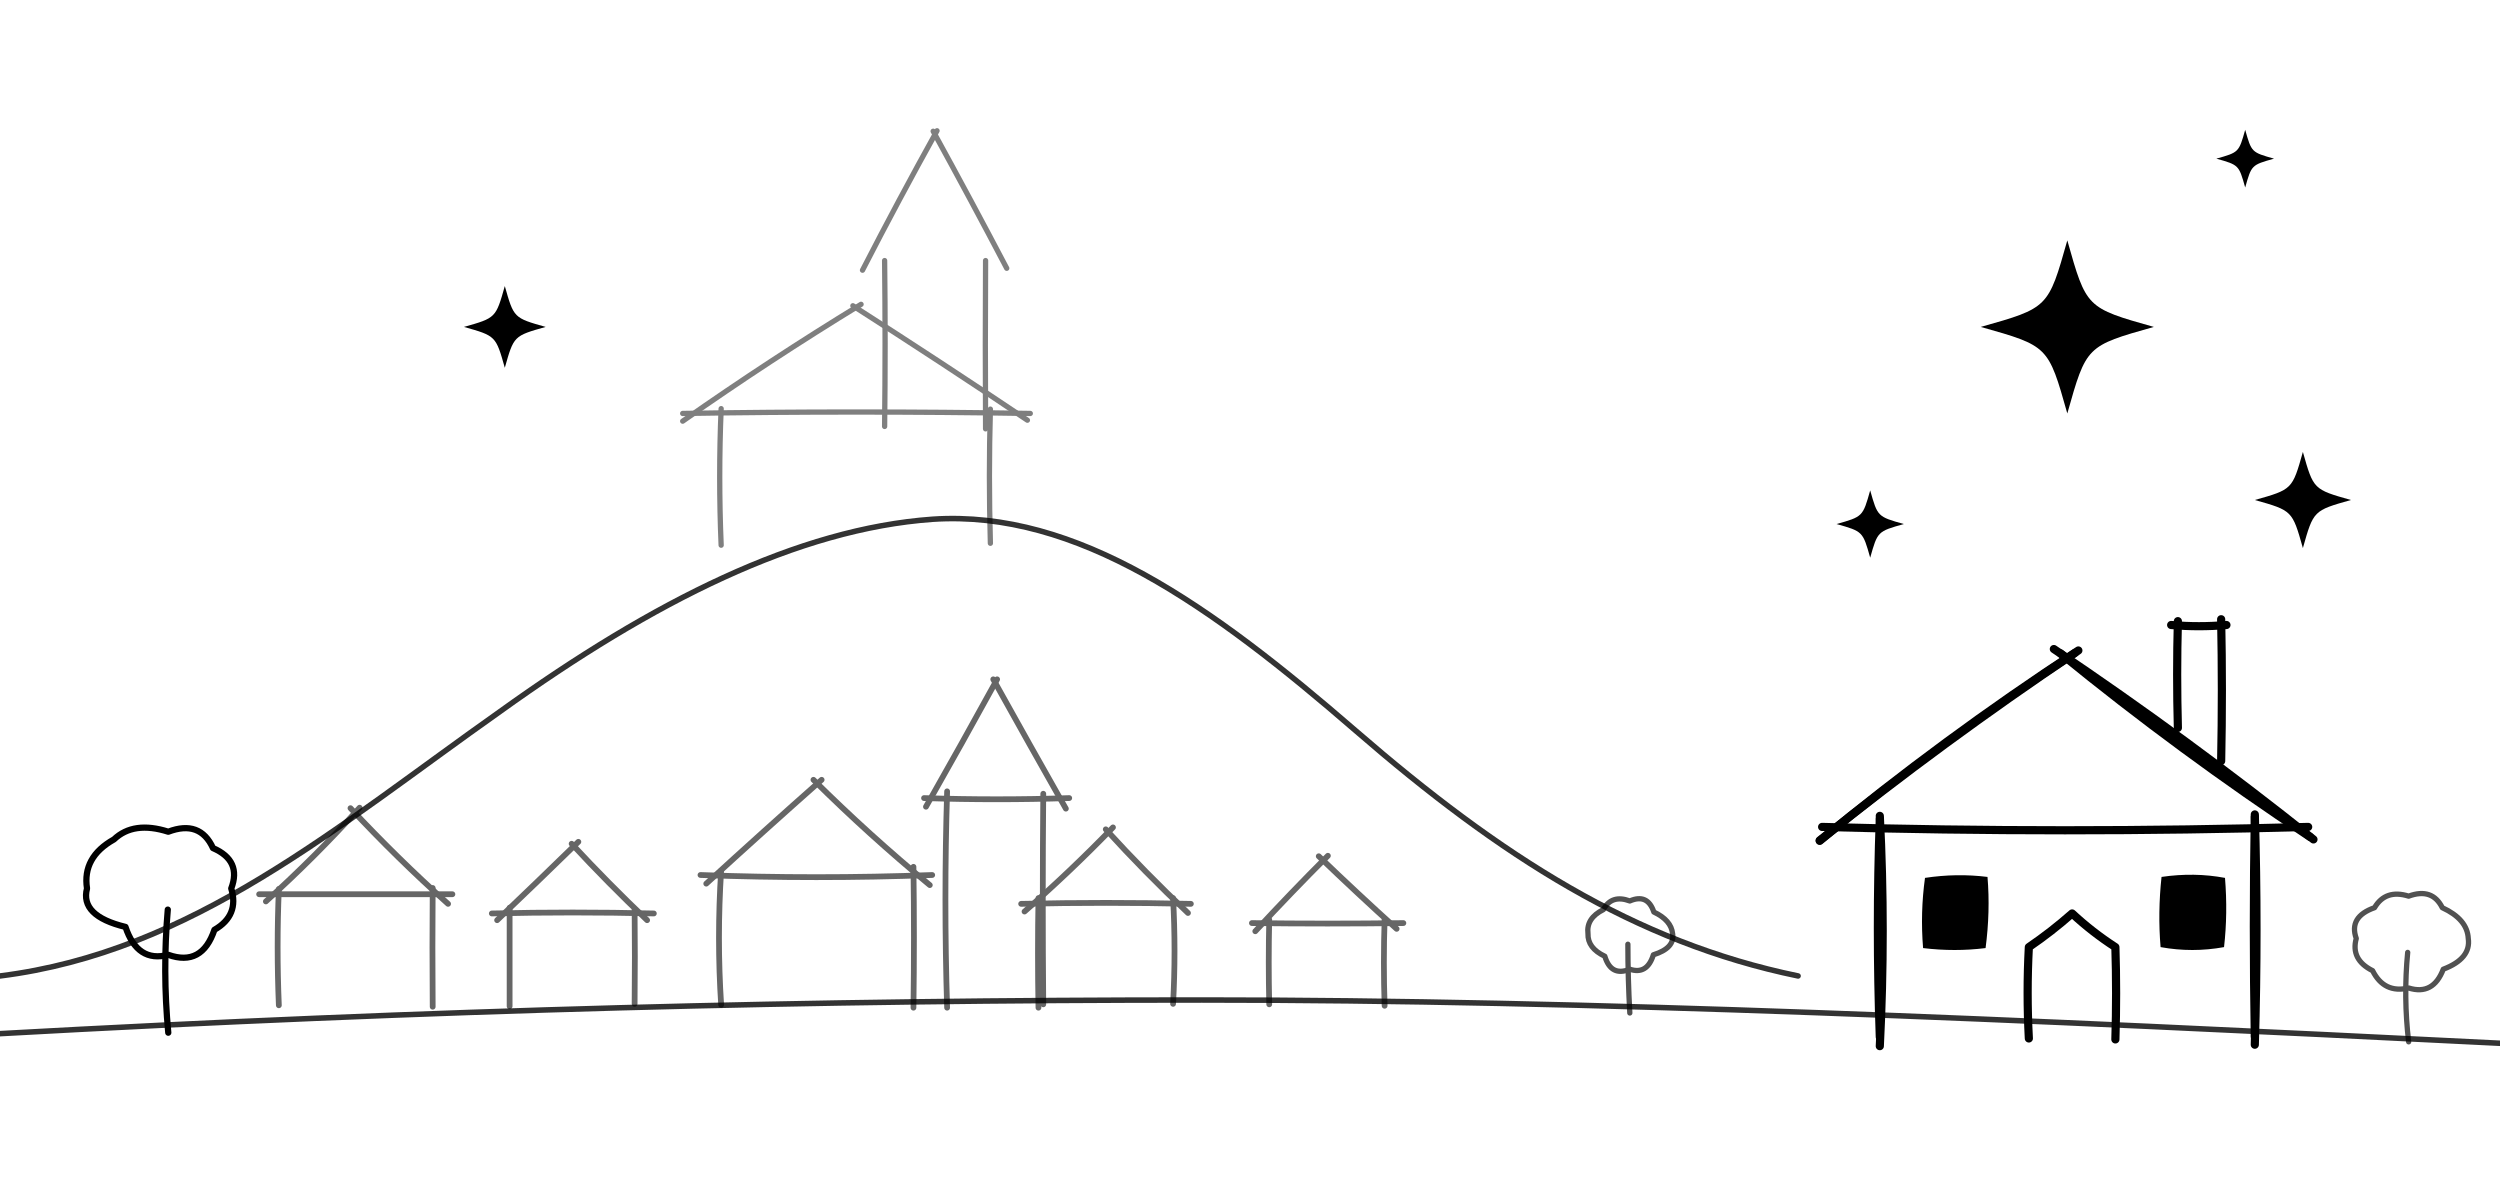
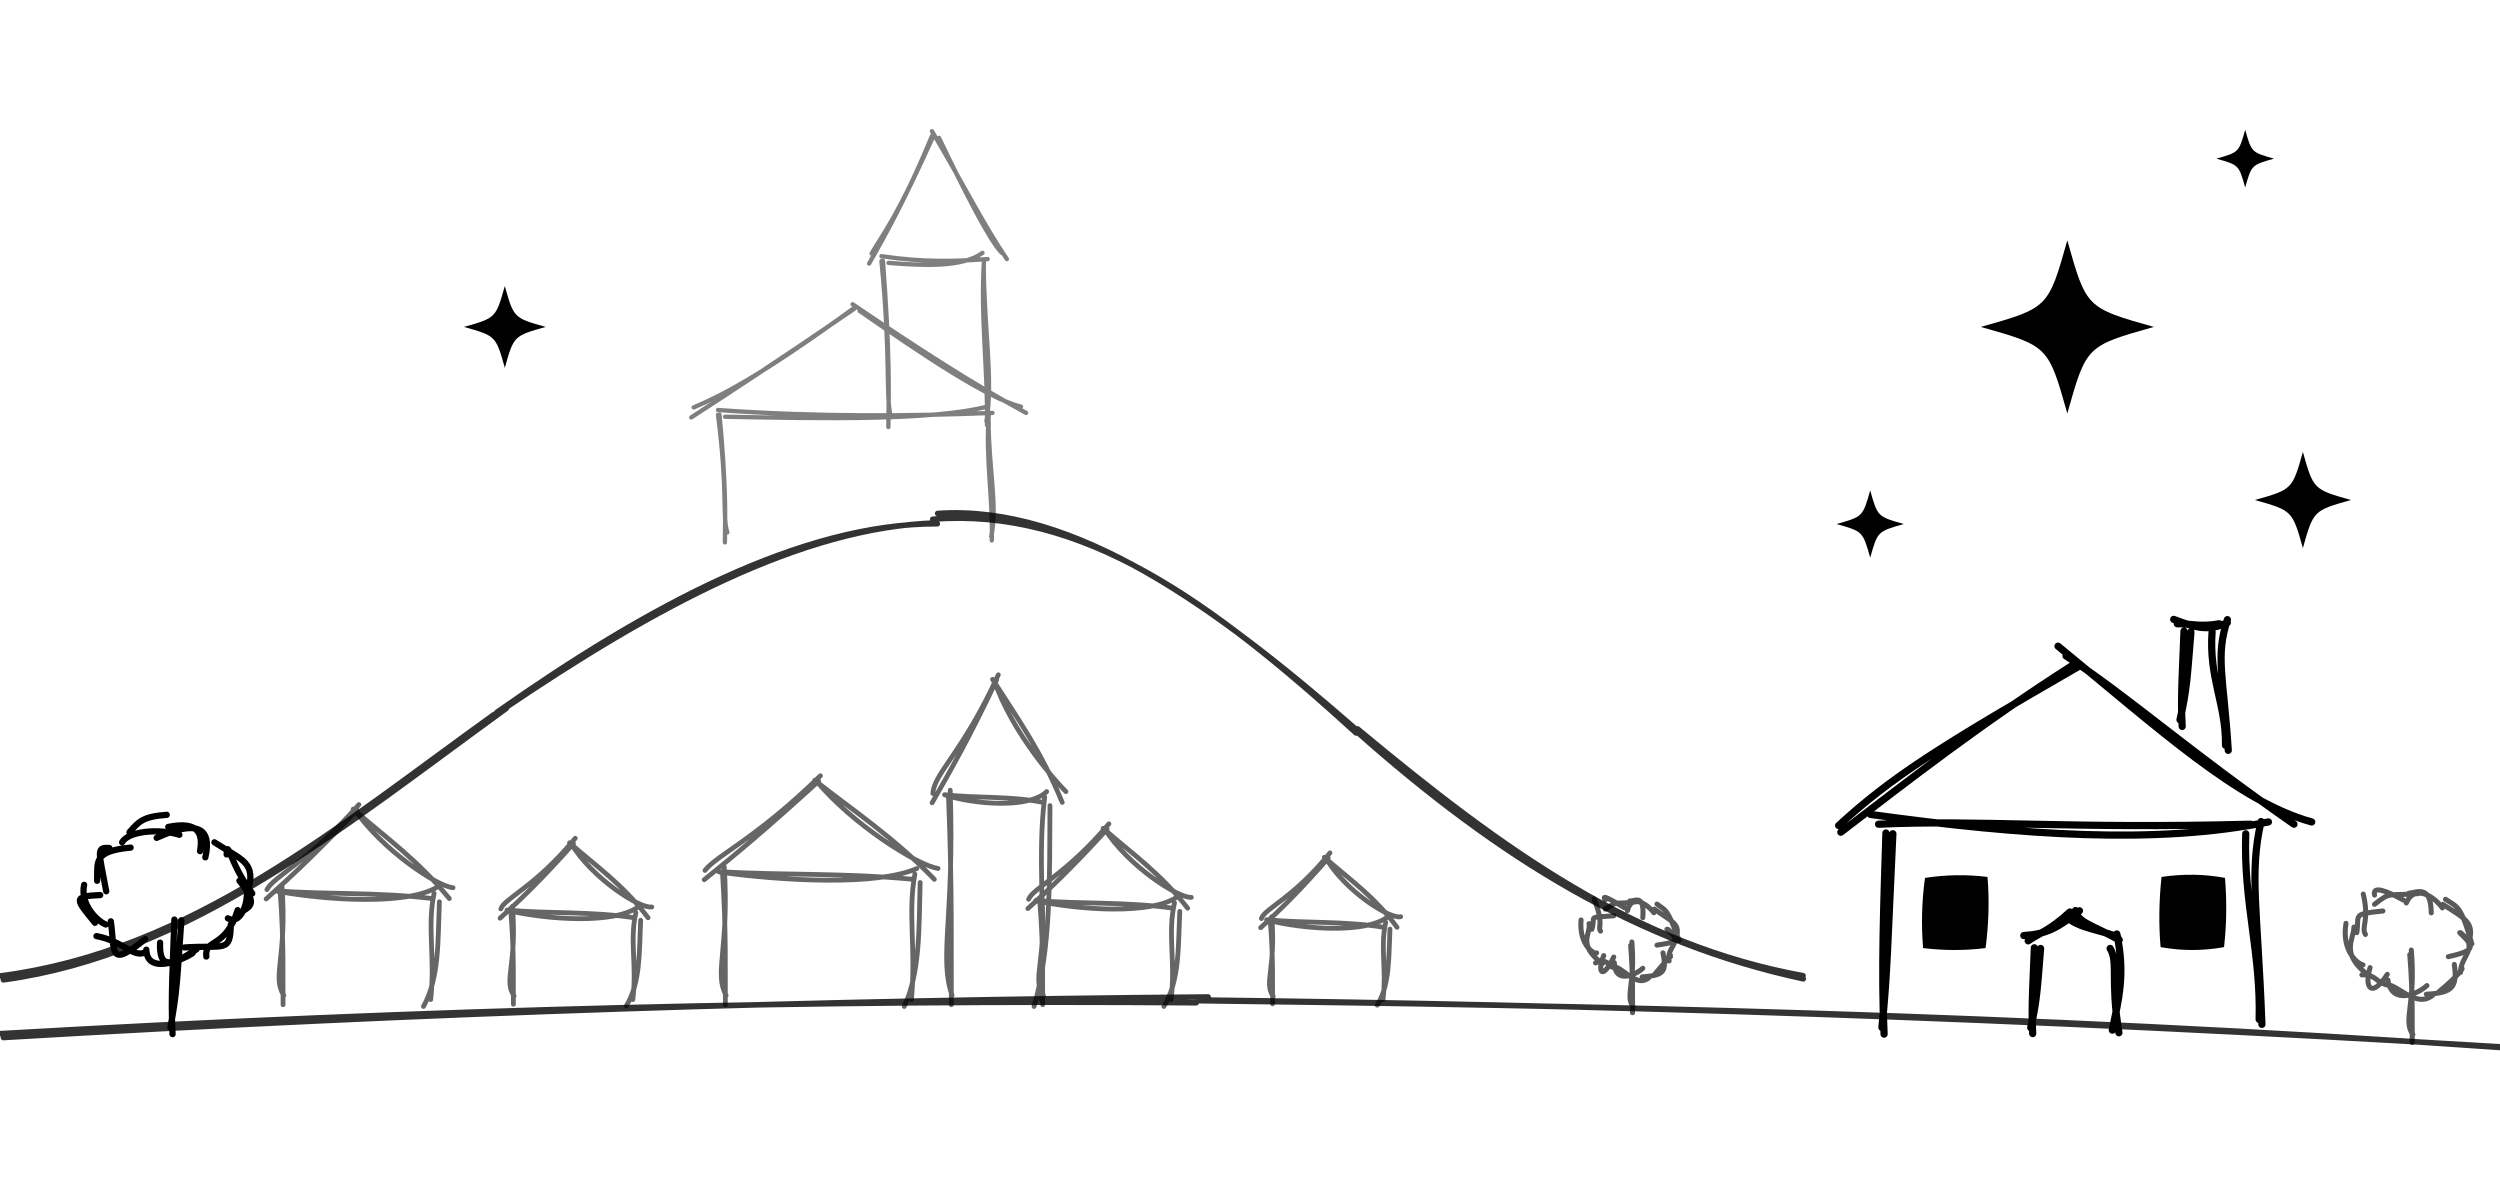
<svg class="cimburk" viewBox="0 0 520 250" role="img" aria-label="Hrad Cimburk nad Městečkem Trnávka a prázdninový dům pod hvězdami">
  <g fill="none" stroke="currentColor" stroke-linecap="round" stroke-linejoin="round">
    <g fill="currentColor" stroke="none">
      <path d="M430 50 C433.96 64.04 433.96 64.04 448 68 C433.96 71.96 433.96 71.96 430 86 C426.04 71.96 426.04 71.96 412 68 C426.04 64.04 426.04 64.04 430 50 Z" />
      <path d="M479 94 C481.2 101.8 481.2 101.8 489 104 C481.2 106.2 481.2 106.2 479 114 C476.8 106.2 476.8 106.2 469 104 C476.8 101.8 476.8 101.8 479 94 Z" />
      <path d="M389 102 C390.54 107.46 390.54 107.46 396 109 C390.54 110.54 390.54 110.54 389 116 C387.46 110.54 387.46 110.54 382 109 C387.46 107.46 387.46 107.46 389 102 Z" />
      <path d="M467 27 C468.32 31.68 468.32 31.68 473 33 C468.32 34.32 468.32 34.32 467 39 C465.68 34.32 465.68 34.32 461 33 C465.68 31.68 465.68 31.68 467 27 Z" />
      <path d="M105 59.5 C106.87 66.13 106.87 66.13 113.5 68 C106.87 69.87 106.87 69.87 105 76.5 C103.13 69.87 103.13 69.87 96.5 68 C103.13 66.13 103.13 66.13 105 59.5 Z" />
    </g>
-     <g stroke-width="1.1" opacity="0.5">
-       <path d="M150.0 113.4 Q149.4 99.2 150.0 85.0" />
-       <path d="M206.0 113.0 Q205.6 99.0 206.0 85.1" />
-       <path d="M142.0 86.0 Q178.1 85.4 214.3 86.0" />
-       <path d="M142.0 87.6 Q160.1 74.9 179.1 63.3" />
-       <path d="M177.4 63.6 Q195.7 75.3 213.7 87.4" />
-       <path d="M184.0 88.7 Q184.2 71.5 184.0 54.2" />
-       <path d="M205.0 89.2 Q204.9 71.7 205.0 54.2" />
-       <path d="M179.4 56.2 Q186.9 41.6 194.9 27.2" />
-       <path d="M194.1 27.3 Q201.9 41.5 209.4 55.8" />
+     <g stroke-width="0.9" opacity="0.5">
+       <path d="M151.287 110.742 C150.21 107.514, 151.431 102.469, 149.343 86.284 M150.778 112.82 C150.882 106.749, 150.987 100.403, 149.654 86.253 M150.813 86.681 C172.061 87.097, 193.688 87.474, 205.366 84.593 M149.347 85.287 C170.328 86.762, 189.393 86.548, 206.428 85.887 M205.623 87.487 C205.626 97.371, 207.557 105.273, 206.181 111.605 M205.66 86.377 C204.974 95.523, 206.523 103.346, 206.296 112.414" />
+       <path d="M144.287 84.742 C150.247 82.235, 158.469 77.99, 177.343 64.284 M143.778 86.82 C152.082 81.429, 160.408 76.022, 177.654 64.253 M178.813 64.681 C192.018 73.839, 205.403 82.851, 212.366 84.593 M177.347 63.287 C190.811 72.41, 202.477 79.947, 213.428 85.887" />
+       <path d="M185.287 86.742 C184.141 81.914, 185.362 75.268, 183.343 54.284 M184.778 88.82 C184.923 80.87, 185.027 72.645, 183.654 54.253 M184.813 54.681 C192.322 55.274, 200.211 55.65, 204.366 52.593 M183.347 53.287 C191.996 54.589, 198.728 54.374, 205.428 53.887 M204.623 55.487 C204.695 68.351, 206.626 79.231, 205.181 87.605 M204.66 54.377 C203.925 66.203, 205.475 76.707, 205.296 88.414" />
+       <path d="M181.287 52.742 C183.111 49.481, 187.232 44.436, 193.843 28.284 M180.778 54.82 C184.288 48.641, 187.798 42.295, 194.154 28.253 M195.313 28.681 C200.508 39.512, 205.846 50.094, 208.366 52.593 M193.847 27.287 C200.067 37.718, 204.509 46.665, 209.428 53.887" />
    </g>
    <g stroke-width="1.15" opacity="0.8">
-       <path d="M0 203 C40 198 70 172 104 148 C136 125 166 110 194 108 C224 106 252 126 282 152 C312 178 340 196 374 203" />
+       <path d="M0 203 C39.9 197.832, 70.247 171.958, 102.802 148.579 M0.708 203.813 C39.491 198.545, 71.319 171.994, 105.292 147.366 M104 148 C136.403 125.963, 166.962 109.685, 194.55 108.771 M103.356 148.149 C134.67 126.114, 166.707 108.863, 194.967 108.944 M194 108 C225.083 105.51, 251.849 124.913, 282.079 152.468 M195.021 106.8 C223.516 104.834, 252.945 126.278, 282.135 151.768 M282 152 C311.875 178.588, 340.633 196.194, 375.083 203.598 M282.365 151.603 C313.098 177.175, 340.169 196.554, 375.04 202.946" />
    </g>
-     <g stroke-width="1.2" opacity="0.6">
-       <path d="M58.0 209.1 Q57.5 197.0 58.0 184.9" />
-       <path d="M90.0 209.4 Q89.9 197.1 90.0 184.7" />
-       <path d="M53.9 186.0 Q74.0 186.0 94.1 186.0" />
-       <path d="M55.3 187.5 Q65.6 178.2 74.8 168.0" />
-       <path d="M72.9 168.1 Q82.6 178.5 93.2 188.0" />
-       <path d="M106.0 209.3 Q106.0 199.1 106.0 188.8" />
-       <path d="M132.0 208.8 Q132.1 199.0 132.0 189.2" />
-       <path d="M102.3 190.0 Q119.1 189.6 136.0 190.0" />
-       <path d="M103.4 191.4 Q111.9 183.3 120.3 175.1" />
-       <path d="M118.9 175.5 Q126.5 183.7 134.6 191.4" />
-       <path d="M150.0 209.0 Q149.1 195.1 150.0 181.1" />
-       <path d="M190.0 209.6 Q190.2 195.0 190.0 180.3" />
-       <path d="M145.7 182.0 Q169.8 182.9 193.9 182.0" />
-       <path d="M146.9 183.8 Q158.8 172.9 170.9 162.2" />
-       <path d="M169.2 162.2 Q180.8 173.7 193.4 184.1" />
-       <path d="M216.0 209.6 Q215.8 198.2 216.0 186.8" />
-       <path d="M244.0 208.8 Q244.6 197.8 244.0 186.8" />
-       <path d="M212.4 188.0 Q230.1 187.6 247.7 188.0" />
-       <path d="M213.1 189.6 Q222.7 181.2 231.5 172.1" />
-       <path d="M230.0 172.5 Q238.2 181.5 247.1 189.9" />
-       <path d="M264.0 208.9 Q263.8 200.1 264.0 191.3" />
-       <path d="M288.0 209.2 Q287.7 200.2 288.0 191.2" />
-       <path d="M260.4 192.0 Q276.1 192.2 291.9 192.0" />
-       <path d="M261.1 193.7 Q268.5 185.7 276.2 178.0" />
-       <path d="M274.3 178.1 Q282.3 185.8 290.5 193.2" />
-       <path d="M197.0 209.6 Q196.3 187.1 197.0 164.6" />
-       <path d="M217.0 208.9 Q216.8 187.0 217.0 165.1" />
-       <path d="M192.2 166.0 Q207.3 166.5 222.4 166.0" />
-       <path d="M192.6 167.8 Q200.1 154.6 207.4 141.3" />
-       <path d="M206.6 141.3 Q214.1 154.8 221.7 168.2" />
+     <g stroke-width="1" opacity="0.6">
+       <path d="M59.032 207.047 C56.504 203.106, 59.758 199.119, 58.649 184.358 M58.875 208.985 C58.809 203.147, 59.088 196.574, 58.278 185.474 M57.769 185.415 C68.133 187.27, 84.311 188.274, 90.71 184.649 M57.459 185.299 C68.14 186.093, 78.512 185.521, 89.942 186.899 M91.394 187.565 C91.059 195.69, 91.409 203.326, 88.082 209.347 M90.294 185.805 C88.806 192.907, 90.538 198.882, 89.588 207.905" />
+       <path d="M55.512 185.047 C56.948 182.271, 64.108 179.285, 74.649 167.358 M55.355 186.985 C60.553 182.344, 66.097 177.12, 74.278 168.474 M73.769 168.415 C79.551 176.819, 90.923 184.369, 94.23 184.649 M73.459 168.299 C80.318 174.273, 86.887 178.881, 93.462 186.899" />
+       <path d="M106.929 207.142 C104.674 203.955, 107.603 200.728, 106.584 188.522 M106.788 208.887 C106.728 204.118, 106.979 198.687, 106.25 189.527 M105.769 189.415 C113.822 191.271, 127.69 192.276, 132.71 188.649 M105.459 189.299 C114.312 190.093, 122.856 189.521, 131.942 190.899 M133.255 191.409 C132.932 198.1, 133.247 204.352, 130.274 209.212 M132.264 189.825 C130.932 195.73, 132.491 200.621, 131.629 207.914" />
+       <path d="M104.172 189.047 C104.91 186.84, 111.338 184.455, 119.649 174.358 M104.015 190.985 C108.225 187.182, 112.782 182.766, 119.278 175.474 M118.769 175.415 C123.102 182.665, 133.065 189.06, 135.57 188.649 M118.459 175.299 C124.206 180.359, 129.66 184.053, 134.802 190.899" />
+       <path d="M151.032 207.047 C148.458 202.305, 151.712 197.519, 150.649 180.358 M150.875 208.985 C150.811 202.068, 151.09 194.416, 150.278 181.474 M149.769 181.415 C163.213 183.267, 182.472 184.272, 190.71 180.649 M149.459 181.299 C162.578 182.093, 175.387 181.521, 189.942 182.899 M191.394 183.565 C191.105 193.069, 191.455 202.084, 188.082 209.347 M190.294 181.805 C188.793 189.987, 190.525 197.042, 189.588 207.905" />
+       <path d="M146.632 181.047 C149.021 177.912, 157.158 174.526, 170.649 161.358 M146.475 182.985 C152.99 177.767, 159.851 172.003, 170.278 162.474 M169.769 162.415 C177.456 171.588, 190.708 179.908, 195.11 180.649 M169.459 162.299 C177.802 168.882, 185.858 174.1, 194.342 182.899" />
+       <path d="M217.032 207.047 C214.527 203.506, 217.781 199.92, 216.649 186.358 M216.875 208.985 C216.808 203.687, 217.088 197.653, 216.278 187.474 M215.769 187.415 C224.593 189.271, 239.23 190.275, 244.71 186.649 M215.459 187.299 C224.921 188.093, 234.074 187.521, 243.942 188.899 M245.394 189.565 C245.036 197, 245.386 203.947, 242.082 209.347 M244.294 187.805 C242.813 194.366, 244.545 199.801, 243.588 207.905" />
+       <path d="M213.952 187.047 C214.923 184.651, 221.595 182.065, 230.649 171.358 M213.795 188.985 C218.334 184.903, 223.22 180.217, 230.278 172.474 M229.769 172.415 C234.585 180.05, 245.018 186.83, 247.79 186.649 M229.459 172.299 C235.577 177.663, 241.402 181.662, 247.022 188.899" />
+       <path d="M264.825 207.237 C262.822 204.405, 265.425 201.536, 264.519 190.686 M264.7 208.788 C264.647 204.549, 264.87 199.722, 264.222 191.579 M263.769 191.415 C271.052 193.272, 284.15 194.276, 288.71 190.649 M263.459 191.299 C271.703 192.093, 279.637 191.521, 287.942 192.899 M289.115 193.252 C288.829 199.2, 289.108 204.757, 286.466 209.078 M288.235 191.844 C287.05 197.093, 288.436 201.441, 287.671 207.924" />
+       <path d="M262.37 191.067 C262.924 189.04, 269.039 186.846, 276.635 177.392 M262.217 192.965 C266.098 189.439, 270.321 185.306, 276.272 178.485 M275.774 178.427 C279.665 185.253, 289.078 191.242, 291.335 190.677 M275.47 178.314 C280.827 183.052, 285.896 186.454, 290.583 192.88" />
+       <path d="M198.032 207.047 C195.273 199.104, 198.527 191.115, 197.649 164.358 M197.875 208.985 C197.816 197.753, 198.095 185.784, 197.278 165.474 M196.769 165.415 C202.512 167.273, 214.07 168.277, 217.71 164.649 M196.459 165.299 C203.484 166.093, 210.199 165.521, 216.942 166.899 M218.394 167.565 C218.291 182.585, 218.641 197.118, 215.082 209.347 M217.294 165.805 C215.739 178.308, 217.471 189.685, 216.588 207.905" />
+       <path d="M194.032 165.047 C194.282 160.824, 200.338 156.437, 207.649 140.358 M193.875 166.985 C197.586 160.499, 201.642 153.386, 207.278 141.474 M206.769 141.415 C210.517 152.516, 219.764 162.762, 221.71 164.649 M206.459 141.299 C211.628 149.406, 216.515 156.147, 220.942 166.899" />
    </g>
-     <g stroke-width="1.7">
-       <path d="M391.0 217.6 Q392.2 193.6 391.0 169.7" />
-       <path d="M391.0 215.7 Q390.2 193.0 391.0 170.3" />
-       <path d="M469.0 217.3 Q469.7 193.4 469.0 169.4" />
-       <path d="M469.0 215.6 Q468.6 192.7 469.0 169.9" />
-       <path d="M379.0 172.0 Q429.5 173.4 480.1 172.0" />
-       <path d="M378.5 174.8 Q404.2 154.2 431.6 135.8" />
-       <path d="M378.5 174.9 Q404.3 153.6 432.3 135.3" />
-       <path d="M427.2 135.0 Q455.0 153.7 481.2 174.6" />
-       <path d="M428.6 135.9 Q453.6 156.3 480.5 174.1" />
-       <path d="M453.0 151.4 Q452.7 140.3 453.0 129.2" />
-       <path d="M451.6 130.0 Q457.4 130.5 463.1 130.0" />
-       <path d="M462.0 128.8 Q462.3 143.6 462.0 158.3" />
-       <path d="M440.0 216.2 Q440.3 206.6 440.0 197.0 Q435.2 193.9 431.0 190.0 Q426.7 193.8 422.0 197.0 Q421.5 206.5 422.0 216.0" />
+     <g stroke-width="1.5">
+       <path d="M391.435 213.712 C392.555 203.171, 392.657 195.544, 393.717 173.421 M391.891 215.098 C391.283 202.484, 391.806 188.492, 392.271 173.264 M389.067 169.403 C420.847 173.782, 448.529 175.666, 471.832 170.967 M390.735 171.436 C411.031 170.488, 430.747 172.416, 468.14 171.436 M467.114 173.435 C466.628 187.767, 470.284 198.185, 469.905 212.026 M470.3 170.885 C467.828 181.674, 469.576 188.851, 470.478 213.071" />
+       <path d="M382.435 171.712 C393.265 161.78, 402.974 155.554, 432.717 138.421 M382.891 173.098 C396.982 162.333, 412.127 150.472, 431.271 138.264 M428.067 134.403 C449.161 151.657, 465.515 166.756, 480.832 170.967 M429.735 136.436 C442.646 144.845, 454.649 155.77, 477.14 171.436" />
+       <path d="M453.435 149.712 C454.878 143.574, 454.98 140.351, 455.717 131.421 M453.891 151.098 C453.529 145.186, 454.052 137.895, 454.271 131.264 M452.13 128.831 C456.576 130.506, 459.178 131.353, 463.274 129.535 M452.881 129.746 C455.305 129.633, 457.468 130.5, 461.613 129.746 M460.114 131.435 C459.406 141.009, 463.062 146.669, 462.905 155.026 M463.3 128.885 C460.765 136.597, 462.513 140.698, 463.478 156.071" />
+       <path d="M422.391 213.741 C423.691 208.217, 423.782 205.316, 424.445 197.279 M422.802 214.988 C422.476 209.667, 422.947 203.105, 423.144 197.138 M420.954 194.595 C425.502 194.322, 427.944 193.075, 432.532 189.441 M421.857 195.695 C424.247 194.038, 426.379 193.538, 430.535 189.695 M429.98 190.776 C432.324 193.086, 437.156 193.418, 440.489 194.932 M431.703 189.397 C432.141 191.852, 434.933 192.305, 440.799 195.498 M440.297 194.261 C442.145 202.875, 440.565 208.148, 439.365 214.269 M438.91 197.271 C440.671 200.244, 438.915 203.737, 440.735 214.817" />
    </g>
    <g fill="currentColor" stroke="none">
      <path d="M400.4 182.6 Q407 181.6 413.4 182.4 Q414 189.6 413 197.2 Q406.6 198 400 197.2 Q399.4 189.8 400.4 182.6 Z" />
      <path d="M449.6 182.4 Q456.4 181.4 462.8 182.6 Q463.4 190 462.6 197 Q456 198.2 449.4 197 Q448.8 189.8 449.6 182.4 Z" />
    </g>
    <g stroke-width="1.15" opacity="0.8">
-       <path d="M0 215 C90 210 170 208 250 208 C330 208 420 212 520 217" />
+       <path d="M0 215 C89.9 209.832, 170.247 207.958, 248.802 208.579 M0.708 215.813 C89.491 210.545, 171.319 207.994, 251.292 207.366 M250 208 C330.403 208.963, 420.962 211.685, 520.55 217.771 M249.356 208.149 C328.67 209.114, 420.707 210.863, 520.967 217.944" />
    </g>
    <g stroke-width="1.3">
-       <path d="M35.0 173.0 Q41.6 170.5 44.3 176.4 Q50.3 179.0 48.1 184.8 Q49.8 190.4 44.6 193.4 Q42.0 201.1 35.0 198.6 Q28.6 200.3 26.1 192.8 Q16.6 190.5 18.1 184.8 Q17.1 178.3 23.7 174.6 Q27.8 170.7 35.0 173.0 Z" />
-       <path d="M35.0 214.8 Q33.8 202.0 34.9 189.2" />
+       <path d="M35 172 C41.396 170.701, 42.246 173.506, 41.604 177.036 M32.577 174.274 C40.967 170.426, 44.143 172.184, 42.71 178.325 M44.6 175.2 C50.506 179.023, 53.286 179.292, 51.582 185.395 M47.143 177.729 C47.37 174.244, 47.747 179.588, 52.476 185.833 M49.8 183.2 C54.914 189.499, 50.5 188.412, 48.898 190.927 M50.965 184.7 C52.089 185.342, 50.718 192.81, 47.391 191.003 M48 192.3 C47.916 198.285, 46.703 196.514, 38.381 197.072 M49.435 189.306 C46.872 197.474, 42.496 195.126, 42.912 198.961 M40.1 198.2 C39.301 198.971, 30.601 203.318, 30.429 197.531 M40.896 197.443 C35.482 201.025, 33.072 201.58, 33.299 196.064 M29.9 198.2 C27.578 199.053, 25.51 195.727, 20.067 194.708 M30.199 195.329 C22.448 201.648, 23.98 197.882, 23.043 191.637 M22 192.3 C20.1 191.515, 16.651 188.037, 17.499 184.051 M19.755 191.946 C15.954 187.237, 14.815 186.384, 20.842 186.175 M20.2 183.2 C20.348 179.305, 19.27 177.044, 27.168 176.302 M22.095 185.388 C20.56 177.058, 19.928 176.179, 22.735 176.384 M25.4 175.2 C26.659 172.911, 32.861 172.261, 37.31 173.635 M26.925 173.099 C28.893 170.928, 29.569 169.873, 34.681 169.479 M35 172 C35 172, 35 172, 35 172 M35 172 C35 172, 35 172, 35 172" />
+       <path d="M35.435 213.712 C36.82 206.773, 36.921 202.75, 37.717 191.421 M35.891 215.098 C35.484 207.967, 36.008 199.458, 36.271 191.264" />
    </g>
-     <g stroke-width="1.1" opacity="0.68">
-       <path d="M501.0 186.4 Q505.9 184.6 508.0 188.8 Q513.2 191.2 513.4 195.2 Q514.0 199.4 508.2 201.6 Q506.1 207.1 501.0 205.5 Q495.9 206.7 493.5 201.9 Q488.9 199.6 490.1 195.2 Q488.5 190.7 493.9 188.8 Q496.2 184.9 501.0 186.4 Z" />
-       <path d="M501.0 216.7 Q499.9 207.4 500.8 198.1" />
-       <path d="M339.0 187.4 Q342.7 185.8 344.0 189.7 Q347.6 191.4 347.9 194.2 Q348.4 197.2 343.9 198.6 Q342.6 202.8 339.0 201.6 Q335.1 203.2 333.8 198.9 Q330.2 197.2 330.3 194.2 Q329.9 191.0 333.5 189.2 Q335.2 186.0 339.0 187.4 Z" />
-       <path d="M339.0 210.7 Q338.6 203.5 338.6 196.4" />
+     <g stroke-width="1.05" opacity="0.65">
+       <path d="M501 185.8 C502.9 185.565, 505.613 184.058, 505.702 189.879 M500.508 187.813 C502.311 183.698, 506.505 186.674, 508.012 188.846 M508.1 188.1 C512.903 191.197, 514.695 191.885, 513.55 195.971 M508.656 187.049 C511.35 188.768, 511.861 188.483, 514.147 196.324 M511.8 194 C515.816 197.244, 511.749 198.846, 511.779 202.268 M511.621 194 C514.43 196.747, 515.425 197.632, 509.255 198.988 M510.5 200.6 C511.175 205.454, 510.033 206.527, 504.683 206.798 M512.065 201.403 C512.578 201.461, 509.749 204.307, 507.22 206.326 M504.8 205 C502.854 206.811, 497.494 209.13, 496.682 203.843 M506.025 206.996 C502.537 209.867, 498.692 204.642, 496.253 204.781 M497.2 205 C494.251 204.681, 494.252 202.524, 491.269 202.784 M496.559 202.669 C493.234 207.785, 491.716 205.393, 492.976 201.266 M491.5 200.7 C490.571 200.535, 487.018 198.064, 487.96 192.054 M492.703 202.911 C486.64 198.373, 489.599 195.462, 489.622 192.826 M490.2 194 C490.843 190.292, 488.978 190.141, 495.643 189.488 M492.011 194.367 C491.076 192.653, 492.888 191.64, 491.559 185.971 M493.9 188.1 C497.403 185.341, 496.57 186.397, 503.032 185.872 M493.914 186.18 C493.434 184.164, 496.294 185.243, 499.91 187.216 M501 185.8 C501 185.8, 501 185.8, 501 185.8 M501 185.8 C501 185.8, 501 185.8, 501 185.8" />
+       <path d="M501.877 215.19 C499.748 212.18, 502.514 209.132, 501.552 197.604 M501.744 216.838 C501.687 212.334, 501.925 207.205, 501.236 198.553" />
+       <path d="M339 187.4 C340.034 187.498, 342.08 185.792, 341.702 190.879 M338.508 189.413 C339.445 185.632, 342.972 188.407, 344.012 189.846 M344.1 189.1 C348.036 191.93, 349.528 192.051, 348.65 195.271 M344.656 188.049 C346.484 189.501, 346.694 188.649, 349.247 195.624 M346.9 193.3 C350.45 195.944, 346.482 196.98, 347.179 199.868 M346.721 193.3 C349.063 195.447, 350.158 195.765, 344.655 196.588 M345.9 198.2 C346.708 202.188, 346.066 202.861, 341.583 203.198 M347.465 199.003 C348.112 198.195, 345.782 200.641, 344.12 202.726 M341.7 201.4 C340.487 202.611, 335.86 204.93, 335.782 200.243 M342.925 203.396 C340.171 205.667, 337.058 200.442, 335.353 201.181 M336.3 201.4 C334.217 201.015, 334.719 199.224, 331.869 200.284 M335.659 199.069 C333.201 204.119, 332.183 202.093, 333.576 198.766 M332.1 198.2 C331.838 198.635, 328.385 196.764, 328.86 191.354 M333.303 200.411 C327.907 196.473, 330.966 194.162, 330.522 192.126 M331.1 193.3 C332.01 190.458, 329.844 190.875, 335.643 190.488 M332.911 193.667 C332.243 192.82, 333.755 192.373, 331.559 186.971 M333.9 189.1 C336.936 187.075, 335.437 188.33, 341.032 187.472 M333.914 187.18 C332.967 185.897, 335.161 187.177, 337.91 188.816 M339 187.4 C339 187.4, 339 187.4, 339 187.4 M339 187.4 C339 187.4, 339 187.4, 339 187.4" />
+       <path d="M339.671 209.38 C338.043 207.079, 340.158 204.748, 339.422 195.932 M339.569 210.641 C339.526 207.196, 339.707 203.274, 339.181 196.658" />
    </g>
  </g>
</svg>
